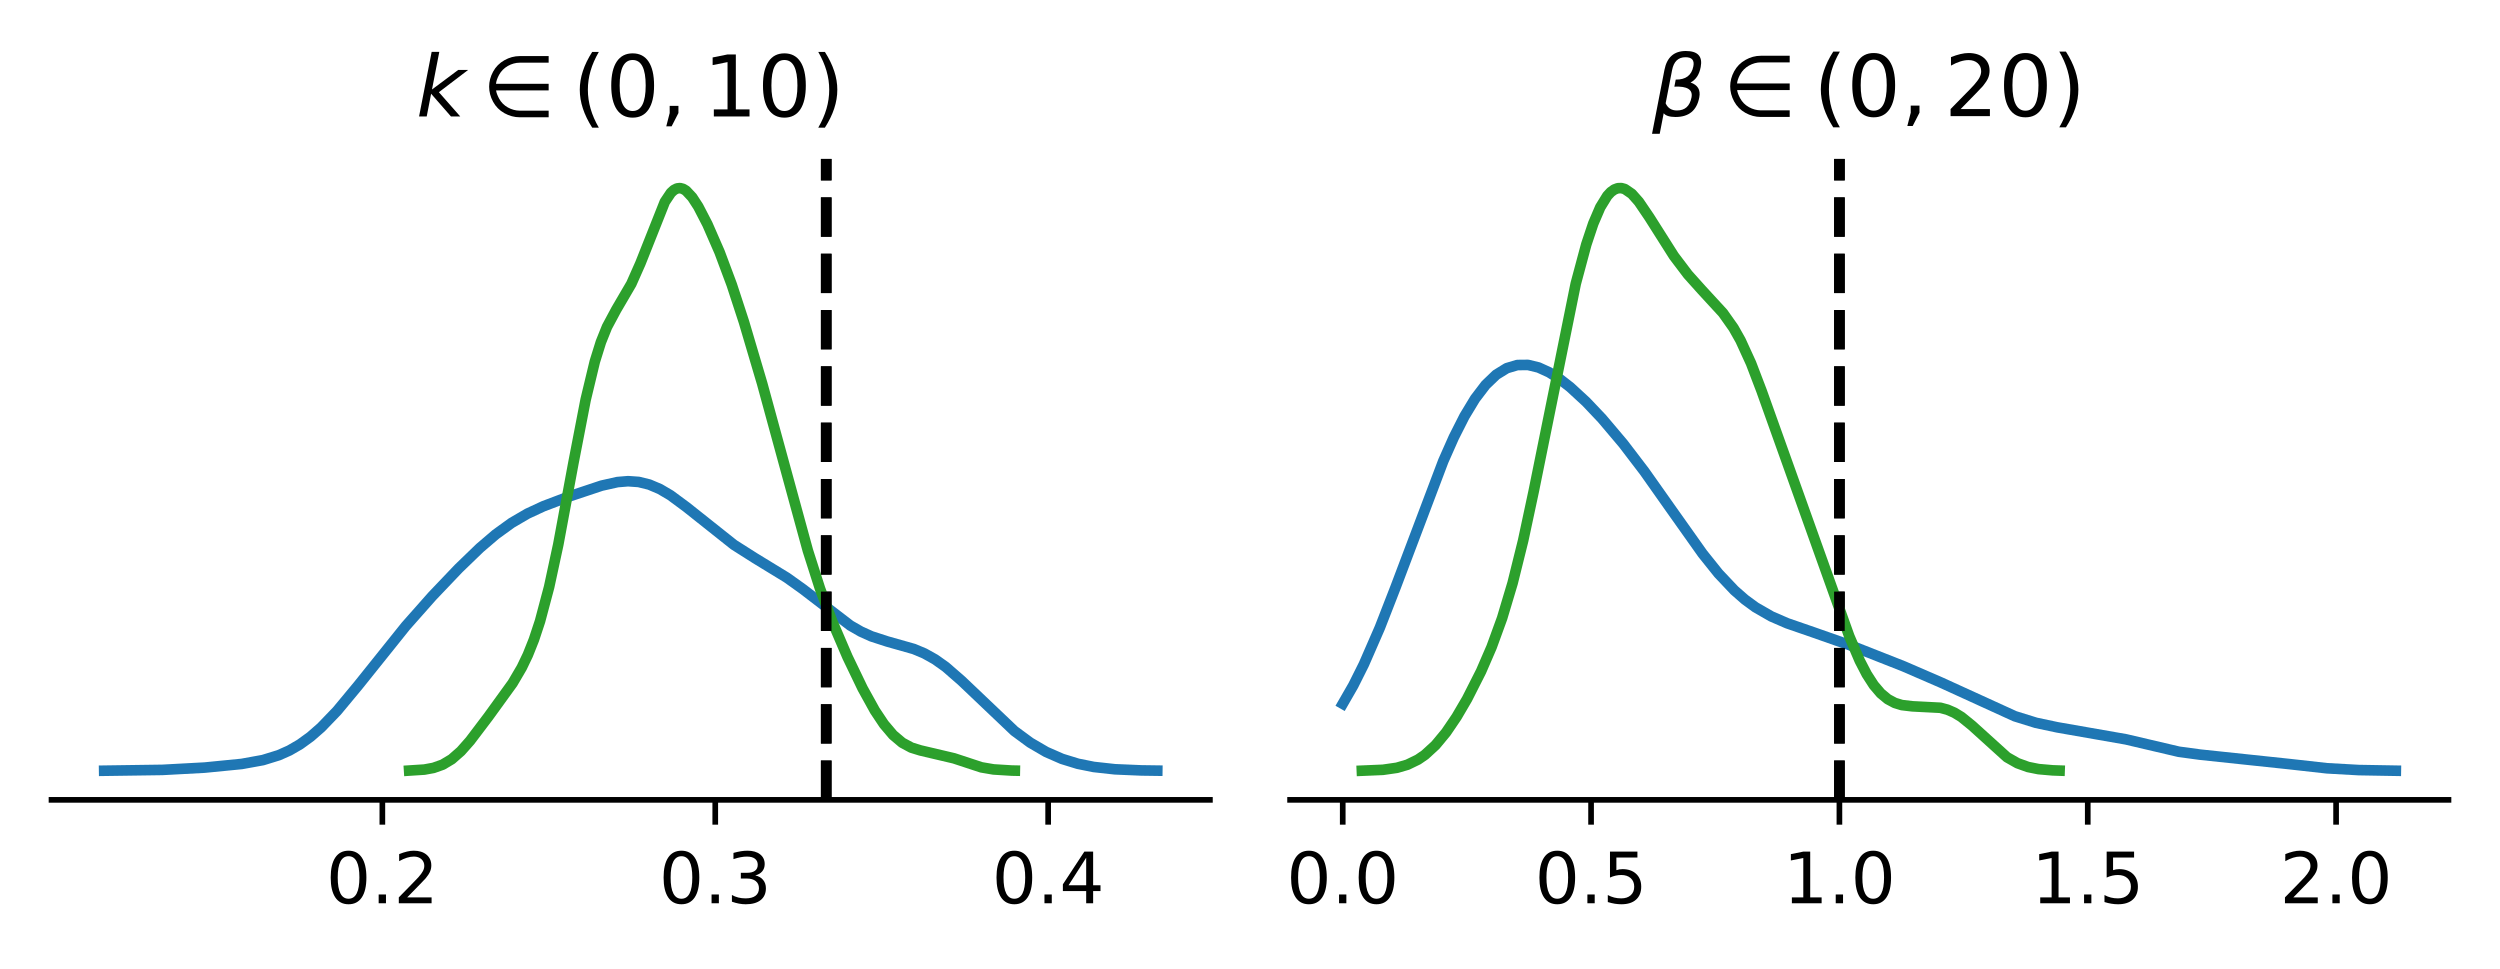
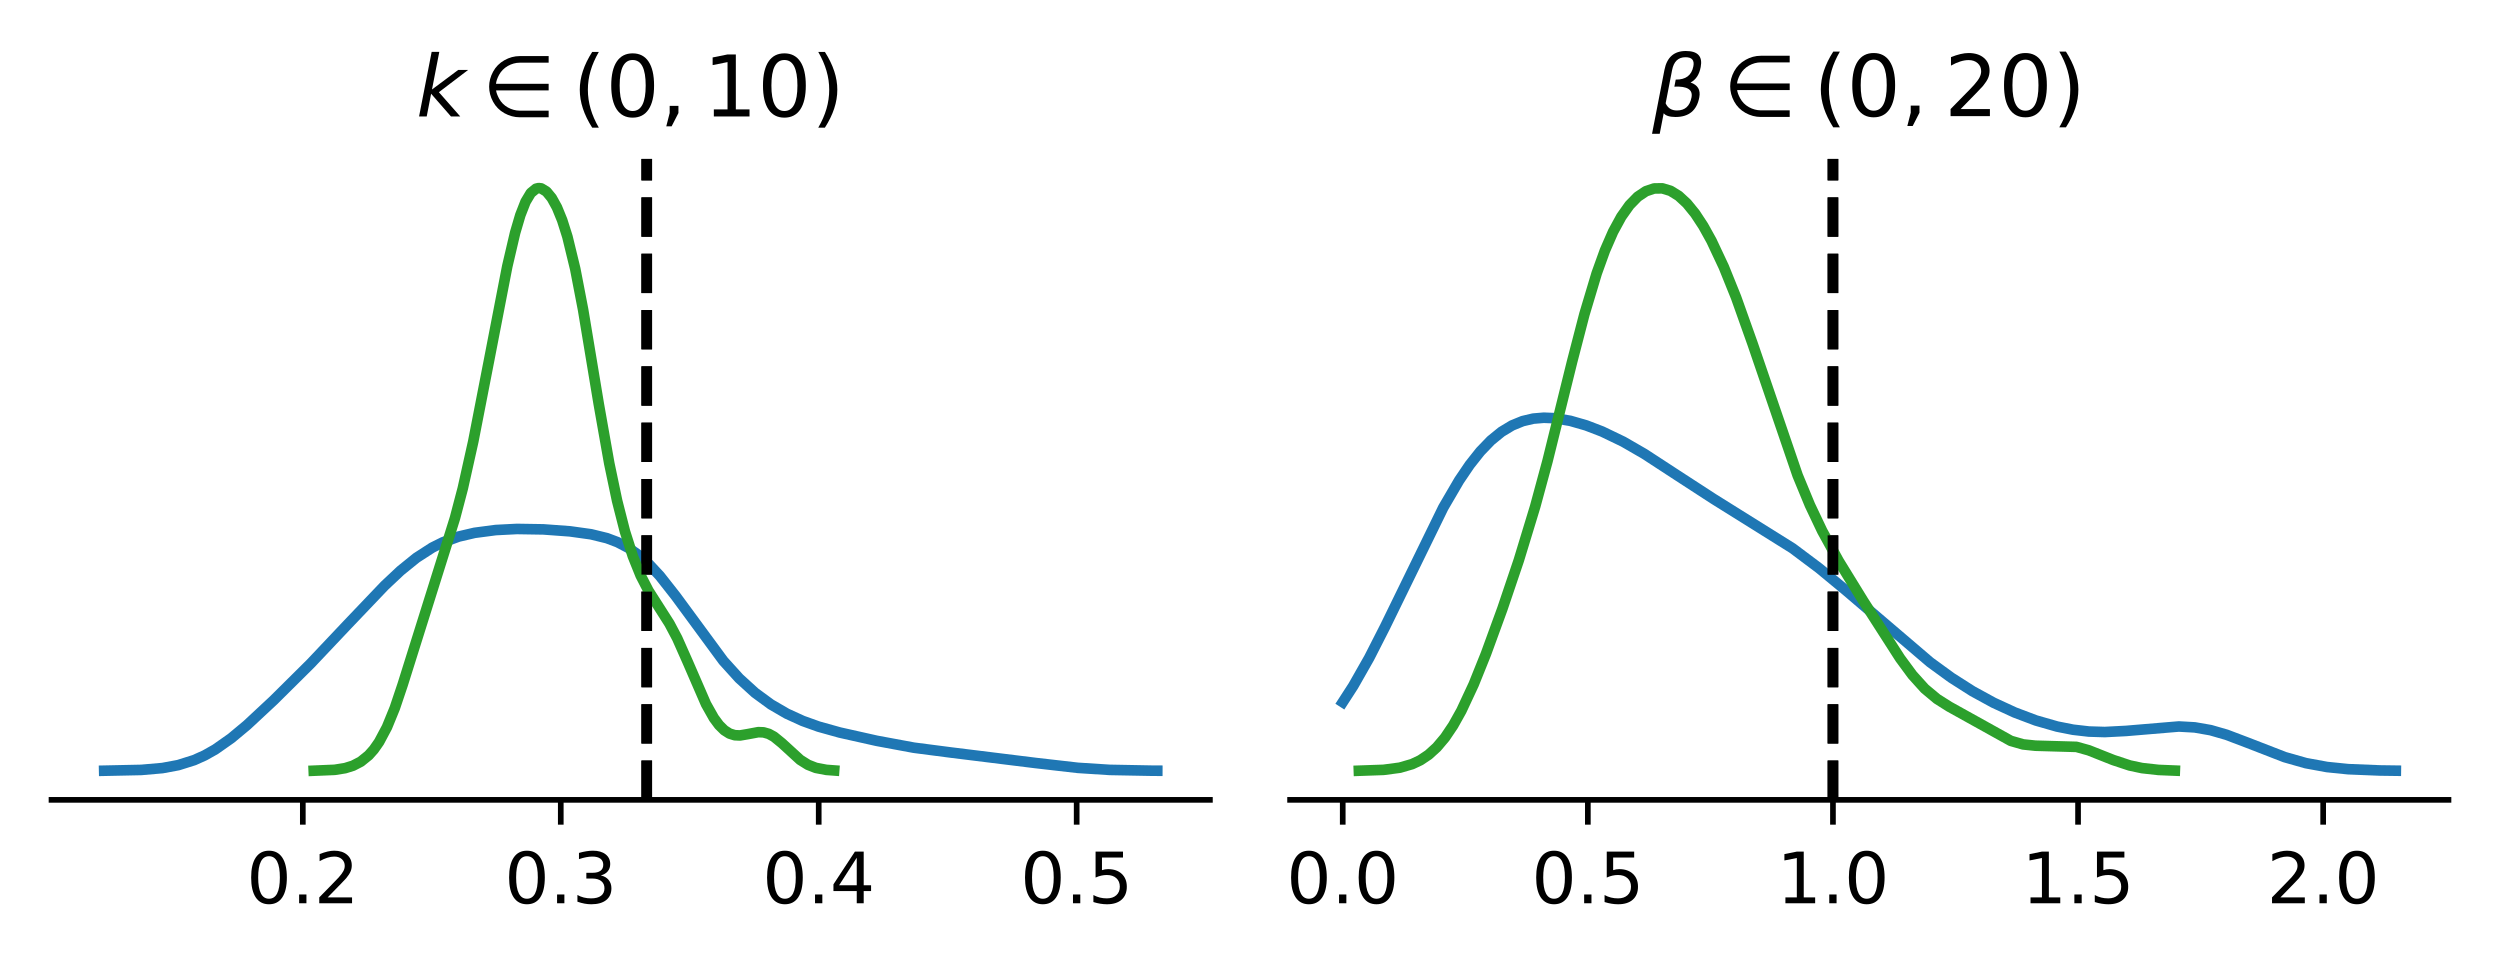
<svg xmlns="http://www.w3.org/2000/svg" xmlns:xlink="http://www.w3.org/1999/xlink" height="500pt" version="1.1" viewBox="0 0 352.8 136.8" width="1290pt">
  <defs>
    <style type="text/css">
*{stroke-linecap:butt;stroke-linejoin:round;}
  </style>
  </defs>
  <g id="figure_1">
    <g id="patch_1">
      <path d="M 0 136.8  L 352.8 136.8  L 352.8 0  L 0 0  z " style="fill:none;" />
    </g>
    <g id="axes_1">
      <g id="patch_2">
        <path d="M 7.2 112.922  L 170.741 112.922  L 170.741 22.44  L 7.2 22.44  z " style="fill:none;" />
      </g>
      <g id="matplotlib.axis_1">
        <g id="xtick_1">
          <g id="line2d_1">
            <defs>
-               <path d="M 0 0  L 0 3.5  " id="m0824991ef6" style="stroke:#000000;stroke-width:0.8;" />
-             </defs>
-             <g>
-               <use style="stroke:#000000;stroke-width:0.8;" x="53.908" xlink:href="#m0824991ef6" y="112.922" />
+               <path d="M 0 0  L 0 3.5  " id="m32b2d18382" style="stroke:#000000;stroke-width:0.8;" />
+             </defs>
+             <g>
+               <use style="stroke:#000000;stroke-width:0.8;" x="42.679" xlink:href="#m32b2d18382" y="112.922" />
            </g>
          </g>
          <g id="text_1">
            <defs>
              <path d="M 31.781 66.406  Q 24.172 66.406 20.328 58.906  Q 16.5 51.422 16.5 36.375  Q 16.5 21.391 20.328 13.891  Q 24.172 6.391 31.781 6.391  Q 39.453 6.391 43.281 13.891  Q 47.125 21.391 47.125 36.375  Q 47.125 51.422 43.281 58.906  Q 39.453 66.406 31.781 66.406  z M 31.781 74.219  Q 44.047 74.219 50.516 64.516  Q 56.984 54.828 56.984 36.375  Q 56.984 17.969 50.516 8.266  Q 44.047 -1.422 31.781 -1.422  Q 19.531 -1.422 13.062 8.266  Q 6.594 17.969 6.594 36.375  Q 6.594 54.828 13.062 64.516  Q 19.531 74.219 31.781 74.219  z " id="DejaVuSans-48" />
              <path d="M 10.688 12.406  L 21 12.406  L 21 0  L 10.688 0  z " id="DejaVuSans-46" />
              <path d="M 19.188 8.297  L 53.609 8.297  L 53.609 0  L 7.328 0  L 7.328 8.297  Q 12.938 14.109 22.625 23.891  Q 32.328 33.688 34.812 36.531  Q 39.547 41.844 41.422 45.531  Q 43.312 49.219 43.312 52.781  Q 43.312 58.594 39.234 62.25  Q 35.156 65.922 28.609 65.922  Q 23.969 65.922 18.812 64.312  Q 13.672 62.703 7.812 59.422  L 7.812 69.391  Q 13.766 71.781 18.938 73  Q 24.125 74.219 28.422 74.219  Q 39.75 74.219 46.484 68.547  Q 53.219 62.891 53.219 53.422  Q 53.219 48.922 51.531 44.891  Q 49.859 40.875 45.406 35.406  Q 44.188 33.984 37.641 27.219  Q 31.109 20.453 19.188 8.297  z " id="DejaVuSans-50" />
            </defs>
-             <g transform="translate(45.95634 127.5203)scale(0.1 -0.1)">
+             <g transform="translate(34.727 127.5203)scale(0.1 -0.1)">
              <use xlink:href="#DejaVuSans-48" />
              <use x="63.623" xlink:href="#DejaVuSans-46" />
              <use x="95.41" xlink:href="#DejaVuSans-50" />
            </g>
          </g>
        </g>
        <g id="xtick_2">
          <g id="line2d_2">
            <g>
-               <use style="stroke:#000000;stroke-width:0.8;" x="100.906" xlink:href="#m0824991ef6" y="112.922" />
+               <use style="stroke:#000000;stroke-width:0.8;" x="79.096" xlink:href="#m32b2d18382" y="112.922" />
            </g>
          </g>
          <g id="text_2">
            <defs>
              <path d="M 40.578 39.312  Q 47.656 37.797 51.625 33  Q 55.609 28.219 55.609 21.188  Q 55.609 10.406 48.188 4.484  Q 40.766 -1.422 27.094 -1.422  Q 22.516 -1.422 17.656 -0.516  Q 12.797 0.391 7.625 2.203  L 7.625 11.719  Q 11.719 9.328 16.594 8.109  Q 21.484 6.891 26.812 6.891  Q 36.078 6.891 40.938 10.547  Q 45.797 14.203 45.797 21.188  Q 45.797 27.641 41.281 31.266  Q 36.766 34.906 28.719 34.906  L 20.219 34.906  L 20.219 43.016  L 29.109 43.016  Q 36.375 43.016 40.234 45.922  Q 44.094 48.828 44.094 54.297  Q 44.094 59.906 40.109 62.906  Q 36.141 65.922 28.719 65.922  Q 24.656 65.922 20.016 65.031  Q 15.375 64.156 9.812 62.312  L 9.812 71.094  Q 15.438 72.656 20.344 73.438  Q 25.25 74.219 29.594 74.219  Q 40.828 74.219 47.359 69.109  Q 53.906 64.016 53.906 55.328  Q 53.906 49.266 50.438 45.094  Q 46.969 40.922 40.578 39.312  z " id="DejaVuSans-51" />
            </defs>
-             <g transform="translate(92.95417 127.5203)scale(0.1 -0.1)">
+             <g transform="translate(71.14395 127.5203)scale(0.1 -0.1)">
              <use xlink:href="#DejaVuSans-48" />
              <use x="63.623" xlink:href="#DejaVuSans-46" />
              <use x="95.41" xlink:href="#DejaVuSans-51" />
            </g>
          </g>
        </g>
        <g id="xtick_3">
          <g id="line2d_3">
            <g>
-               <use style="stroke:#000000;stroke-width:0.8;" x="147.904" xlink:href="#m0824991ef6" y="112.922" />
+               <use style="stroke:#000000;stroke-width:0.8;" x="115.512" xlink:href="#m32b2d18382" y="112.922" />
            </g>
          </g>
          <g id="text_3">
            <defs>
              <path d="M 37.797 64.312  L 12.891 25.391  L 37.797 25.391  z M 35.203 72.906  L 47.609 72.906  L 47.609 25.391  L 58.016 25.391  L 58.016 17.188  L 47.609 17.188  L 47.609 0  L 37.797 0  L 37.797 17.188  L 4.891 17.188  L 4.891 26.703  z " id="DejaVuSans-52" />
            </defs>
-             <g transform="translate(139.952 127.5203)scale(0.1 -0.1)">
+             <g transform="translate(107.5609 127.5203)scale(0.1 -0.1)">
              <use xlink:href="#DejaVuSans-48" />
              <use x="63.623" xlink:href="#DejaVuSans-46" />
              <use x="95.41" xlink:href="#DejaVuSans-52" />
            </g>
          </g>
        </g>
+         <g id="xtick_4">
+           <g id="line2d_4">
+             <g>
+               <use style="stroke:#000000;stroke-width:0.8;" x="151.929" xlink:href="#m32b2d18382" y="112.922" />
+             </g>
+           </g>
+           <g id="text_4">
+             <defs>
+               <path d="M 10.797 72.906  L 49.516 72.906  L 49.516 64.594  L 19.828 64.594  L 19.828 46.734  Q 21.969 47.469 24.109 47.828  Q 26.266 48.188 28.422 48.188  Q 40.625 48.188 47.75 41.5  Q 54.891 34.812 54.891 23.391  Q 54.891 11.625 47.562 5.094  Q 40.234 -1.422 26.906 -1.422  Q 22.312 -1.422 17.547 -0.641  Q 12.797 0.141 7.719 1.703  L 7.719 11.625  Q 12.109 9.234 16.797 8.062  Q 21.484 6.891 26.703 6.891  Q 35.156 6.891 40.078 11.328  Q 45.016 15.766 45.016 23.391  Q 45.016 31 40.078 35.438  Q 35.156 39.891 26.703 39.891  Q 22.75 39.891 18.812 39.016  Q 14.891 38.141 10.797 36.281  z " id="DejaVuSans-53" />
+             </defs>
+             <g transform="translate(143.9779 127.5203)scale(0.1 -0.1)">
+               <use xlink:href="#DejaVuSans-48" />
+               <use x="63.623" xlink:href="#DejaVuSans-46" />
+               <use x="95.41" xlink:href="#DejaVuSans-53" />
+             </g>
+           </g>
+         </g>
      </g>
      <g id="matplotlib.axis_2" />
-       <g id="line2d_4">
-         <path clip-path="url(#pd277649410)" d="M 14.634 108.809  L 22.852 108.691  L 28.829 108.367  L 34.058 107.851  L 37.047 107.308  L 39.288 106.616  L 40.782 105.951  L 42.277 105.086  L 43.771 104.002  L 45.265 102.698  L 47.506 100.368  L 50.495 96.769  L 57.219 88.379  L 60.954 84.159  L 64.69 80.239  L 67.678 77.355  L 69.919 75.44  L 72.161 73.818  L 74.402 72.511  L 76.643 71.471  L 80.379 70.056  L 84.862 68.561  L 87.103 68.06  L 88.597 67.935  L 90.091 68.04  L 91.585 68.406  L 93.08 69.039  L 94.574 69.916  L 96.815 71.572  L 103.539 76.915  L 106.528 78.813  L 111.01 81.551  L 113.252 83.153  L 119.975 88.309  L 121.47 89.168  L 122.964 89.842  L 125.205 90.568  L 128.941 91.626  L 130.435 92.252  L 131.929 93.086  L 133.423 94.145  L 135.665 96.095  L 143.136 103.199  L 145.377 104.847  L 147.618 106.155  L 149.86 107.137  L 152.101 107.827  L 154.342 108.277  L 157.331 108.606  L 161.066 108.765  L 163.308 108.797  L 163.308 108.797  " style="fill:none;stroke:#1f77b4;stroke-linecap:square;stroke-width:1.5;" />
-       </g>
      <g id="line2d_5">
-         <path clip-path="url(#pd277649410)" d="M 116.572 112.922  L 116.572 22.44  " style="fill:none;stroke:#000000;stroke-dasharray:5.55,2.4;stroke-dashoffset:0;stroke-width:1.5;" />
+         <path clip-path="url(#pfbeade25a8)" d="M 14.634 108.808  L 19.863 108.696  L 22.852 108.435  L 25.093 108.019  L 27.334 107.313  L 28.829 106.642  L 30.323 105.799  L 32.564 104.226  L 34.806 102.358  L 38.541 98.879  L 43.771 93.693  L 49.001 88.158  L 54.23 82.676  L 56.472 80.571  L 58.713 78.755  L 60.954 77.308  L 62.448 76.564  L 64.69 75.749  L 66.931 75.224  L 69.919 74.831  L 72.908 74.677  L 76.643 74.738  L 80.379 75.013  L 83.367 75.428  L 85.609 75.977  L 87.103 76.54  L 88.597 77.321  L 90.091 78.365  L 91.585 79.694  L 93.08 81.304  L 95.321 84.151  L 102.045 93.294  L 104.286 95.769  L 106.528 97.81  L 108.769 99.451  L 111.01 100.754  L 113.252 101.778  L 115.493 102.582  L 118.481 103.416  L 123.711 104.588  L 128.941 105.558  L 134.17 106.237  L 146.124 107.717  L 152.101 108.403  L 156.584 108.691  L 162.56 108.805  L 163.308 108.809  L 163.308 108.809  " style="fill:none;stroke:#1f77b4;stroke-linecap:square;stroke-width:1.5;" />
      </g>
      <g id="line2d_6">
-         <path clip-path="url(#pd277649410)" d="M 57.688 108.786  L 59.837 108.647  L 61.126 108.41  L 62.415 107.953  L 63.704 107.182  L 64.993 106.051  L 66.282 104.595  L 68.861 101.191  L 72.298 96.444  L 73.587 94.246  L 74.447 92.455  L 75.306 90.302  L 76.166 87.704  L 77.455 82.858  L 78.744 76.875  L 80.892 65.304  L 82.611 56.414  L 83.9 51.054  L 84.76 48.298  L 85.619 46.156  L 86.908 43.749  L 89.057 40.07  L 90.346 37.16  L 93.784 28.502  L 94.643 27.219  L 95.073 26.825  L 95.503 26.604  L 95.932 26.553  L 96.362 26.665  L 96.792 26.928  L 97.651 27.847  L 98.511 29.172  L 99.8 31.662  L 101.519 35.598  L 103.237 40.196  L 104.956 45.454  L 107.534 54.164  L 110.542 65.168  L 113.98 77.734  L 115.699 83.114  L 117.418 87.721  L 119.566 92.729  L 121.715 97.199  L 123.434 100.307  L 124.723 102.242  L 126.012 103.764  L 127.301 104.853  L 128.59 105.547  L 129.879 105.946  L 134.606 107.058  L 138.474 108.331  L 140.192 108.625  L 142.771 108.786  L 143.2 108.795  L 143.2 108.795  " style="fill:none;stroke:#2ca02c;stroke-linecap:square;stroke-width:1.5;" />
+         <path clip-path="url(#pfbeade25a8)" d="M 91.234 112.922  L 91.234 22.44  " style="fill:none;stroke:#000000;stroke-dasharray:5.55,2.4;stroke-dashoffset:0;stroke-width:1.5;" />
      </g>
      <g id="line2d_7">
-         <path clip-path="url(#pd277649410)" d="M 116.572 112.922  L 116.572 22.44  " style="fill:none;stroke:#000000;stroke-dasharray:5.55,2.4;stroke-dashoffset:0;stroke-width:1.5;" />
+         <path clip-path="url(#pfbeade25a8)" d="M 44.219 108.807  L 47.173 108.682  L 48.65 108.446  L 49.757 108.101  L 50.865 107.527  L 51.973 106.632  L 52.711 105.801  L 53.449 104.743  L 54.557 102.664  L 55.665 99.955  L 56.772 96.667  L 62.68 77.859  L 64.157 73.145  L 65.264 68.942  L 66.741 62.33  L 68.956 50.954  L 71.541 37.61  L 72.648 32.875  L 73.387 30.367  L 74.125 28.481  L 74.864 27.248  L 75.602 26.641  L 75.971 26.553  L 76.341 26.597  L 77.079 27.047  L 77.817 27.943  L 78.556 29.279  L 79.294 31.086  L 80.033 33.417  L 81.14 37.971  L 82.248 43.72  L 84.463 57.064  L 85.94 65.412  L 87.048 70.689  L 88.155 75.028  L 89.263 78.509  L 90.371 81.252  L 91.478 83.399  L 92.955 85.713  L 94.432 88.032  L 95.54 90.122  L 97.016 93.448  L 99.601 99.405  L 100.708 101.37  L 101.447 102.367  L 102.185 103.097  L 102.924 103.565  L 103.662 103.796  L 104.401 103.829  L 105.508 103.642  L 106.985 103.365  L 107.723 103.393  L 108.462 103.604  L 109.2 104.008  L 110.308 104.91  L 112.892 107.275  L 114 107.97  L 115.108 108.406  L 116.585 108.688  L 117.692 108.771  L 117.692 108.771  " style="fill:none;stroke:#2ca02c;stroke-linecap:square;stroke-width:1.5;" />
+       </g>
+       <g id="line2d_8">
+         <path clip-path="url(#pfbeade25a8)" d="M 91.234 112.922  L 91.234 22.44  " style="fill:none;stroke:#000000;stroke-dasharray:5.55,2.4;stroke-dashoffset:0;stroke-width:1.5;" />
      </g>
      <g id="patch_3">
        <path d="M 7.2 112.922  L 170.741 112.922  " style="fill:none;stroke:#000000;stroke-linecap:square;stroke-linejoin:miter;stroke-width:0.8;" />
      </g>
-       <g id="text_4">
+       <g id="text_5">
        <defs>
          <path d="M 18.312 75.984  L 27.297 75.984  L 18.703 31.688  L 49.516 54.688  L 61.188 54.688  L 26.812 28.516  L 51.906 0  L 41.016 0  L 17.672 26.703  L 12.5 0  L 3.516 0  z " id="DejaVuSans-Oblique-107" />
          <path d="M 16.75 30.609  Q 17.094 27 20.172 21.141  Q 23.781 14.359 30.609 10.547  Q 37.312 6.844 44.531 6.781  L 78.562 6.781  L 78.562 -0.984  L 44.531 -0.984  Q 35.156 -0.984 26.484 3.844  Q 17.828 8.688 13.188 17.281  Q 8.547 25.875 8.547 35.016  Q 8.547 44.047 13.188 52.641  Q 17.828 61.234 26.484 66.109  Q 35.156 71 44.531 71  L 78.562 71  L 78.562 63.234  L 44.531 63.234  Q 37.312 63.188 30.609 59.422  Q 23.828 55.562 20.172 48.828  Q 17.047 42.969 16.609 38.422  L 78.562 38.422  L 78.562 30.609  z " id="DejaVuSans-8712" />
          <path d="M 31 75.875  Q 24.469 64.656 21.281 53.656  Q 18.109 42.672 18.109 31.391  Q 18.109 20.125 21.312 9.062  Q 24.516 -2 31 -13.188  L 23.188 -13.188  Q 15.875 -1.703 12.234 9.375  Q 8.594 20.453 8.594 31.391  Q 8.594 42.281 12.203 53.312  Q 15.828 64.359 23.188 75.875  z " id="DejaVuSans-40" />
          <path d="M 11.719 12.406  L 22.016 12.406  L 22.016 4  L 14.016 -11.625  L 7.719 -11.625  L 11.719 4  z " id="DejaVuSans-44" />
          <path d="M 12.406 8.297  L 28.516 8.297  L 28.516 63.922  L 10.984 60.406  L 10.984 69.391  L 28.422 72.906  L 38.281 72.906  L 38.281 8.297  L 54.391 8.297  L 54.391 0  L 12.406 0  z " id="DejaVuSans-49" />
          <path d="M 8.016 75.875  L 15.828 75.875  Q 23.141 64.359 26.781 53.312  Q 30.422 42.281 30.422 31.391  Q 30.422 20.453 26.781 9.375  Q 23.141 -1.703 15.828 -13.188  L 8.016 -13.188  Q 14.5 -2 17.703 9.062  Q 20.906 20.125 20.906 31.391  Q 20.906 42.672 17.703 53.656  Q 14.5 64.656 8.016 75.875  z " id="DejaVuSans-41" />
        </defs>
        <g transform="translate(58.67063 16.44)scale(0.12 -0.12)">
          <use transform="translate(0 0.015625)" xlink:href="#DejaVuSans-Oblique-107" />
          <use transform="translate(77.39258 0.015625)" xlink:href="#DejaVuSans-8712" />
          <use transform="translate(183.9844 0.015625)" xlink:href="#DejaVuSans-40" />
          <use transform="translate(222.998 0.015625)" xlink:href="#DejaVuSans-48" />
          <use transform="translate(286.6211 0.015625)" xlink:href="#DejaVuSans-44" />
          <use transform="translate(337.8906 0.015625)" xlink:href="#DejaVuSans-49" />
          <use transform="translate(401.5137 0.015625)" xlink:href="#DejaVuSans-48" />
          <use transform="translate(465.1367 0.015625)" xlink:href="#DejaVuSans-41" />
        </g>
      </g>
    </g>
    <g id="axes_2">
      <g id="patch_4">
        <path d="M 182.059 112.922  L 345.6 112.922  L 345.6 22.44  L 182.059 22.44  z " style="fill:none;" />
      </g>
      <g id="matplotlib.axis_3">
-         <g id="xtick_4">
-           <g id="line2d_8">
-             <g>
-               <use style="stroke:#000000;stroke-width:0.8;" x="189.492" xlink:href="#m0824991ef6" y="112.922" />
-             </g>
-           </g>
-           <g id="text_5">
-             <g transform="translate(181.5409 127.5203)scale(0.1 -0.1)">
-               <use xlink:href="#DejaVuSans-48" />
-               <use x="63.623" xlink:href="#DejaVuSans-46" />
-               <use x="95.41" xlink:href="#DejaVuSans-48" />
-             </g>
-           </g>
-         </g>
        <g id="xtick_5">
          <g id="line2d_9">
            <g>
-               <use style="stroke:#000000;stroke-width:0.8;" x="224.552" xlink:href="#m0824991ef6" y="112.922" />
+               <use style="stroke:#000000;stroke-width:0.8;" x="189.492" xlink:href="#m32b2d18382" y="112.922" />
            </g>
          </g>
          <g id="text_6">
-             <defs>
-               <path d="M 10.797 72.906  L 49.516 72.906  L 49.516 64.594  L 19.828 64.594  L 19.828 46.734  Q 21.969 47.469 24.109 47.828  Q 26.266 48.188 28.422 48.188  Q 40.625 48.188 47.75 41.5  Q 54.891 34.812 54.891 23.391  Q 54.891 11.625 47.562 5.094  Q 40.234 -1.422 26.906 -1.422  Q 22.312 -1.422 17.547 -0.641  Q 12.797 0.141 7.719 1.703  L 7.719 11.625  Q 12.109 9.234 16.797 8.062  Q 21.484 6.891 26.703 6.891  Q 35.156 6.891 40.078 11.328  Q 45.016 15.766 45.016 23.391  Q 45.016 31 40.078 35.438  Q 35.156 39.891 26.703 39.891  Q 22.75 39.891 18.812 39.016  Q 14.891 38.141 10.797 36.281  z " id="DejaVuSans-53" />
-             </defs>
-             <g transform="translate(216.6008 127.5203)scale(0.1 -0.1)">
-               <use xlink:href="#DejaVuSans-48" />
-               <use x="63.623" xlink:href="#DejaVuSans-46" />
-               <use x="95.41" xlink:href="#DejaVuSans-53" />
+             <g transform="translate(181.5409 127.5203)scale(0.1 -0.1)">
+               <use xlink:href="#DejaVuSans-48" />
+               <use x="63.623" xlink:href="#DejaVuSans-46" />
+               <use x="95.41" xlink:href="#DejaVuSans-48" />
            </g>
          </g>
        </g>
        <g id="xtick_6">
          <g id="line2d_10">
            <g>
-               <use style="stroke:#000000;stroke-width:0.8;" x="259.612" xlink:href="#m0824991ef6" y="112.922" />
+               <use style="stroke:#000000;stroke-width:0.8;" x="224.096" xlink:href="#m32b2d18382" y="112.922" />
            </g>
          </g>
          <g id="text_7">
-             <g transform="translate(251.6608 127.5203)scale(0.1 -0.1)">
-               <use xlink:href="#DejaVuSans-49" />
-               <use x="63.623" xlink:href="#DejaVuSans-46" />
-               <use x="95.41" xlink:href="#DejaVuSans-48" />
+             <g transform="translate(216.1444 127.5203)scale(0.1 -0.1)">
+               <use xlink:href="#DejaVuSans-48" />
+               <use x="63.623" xlink:href="#DejaVuSans-46" />
+               <use x="95.41" xlink:href="#DejaVuSans-53" />
            </g>
          </g>
        </g>
        <g id="xtick_7">
          <g id="line2d_11">
            <g>
-               <use style="stroke:#000000;stroke-width:0.8;" x="294.672" xlink:href="#m0824991ef6" y="112.922" />
+               <use style="stroke:#000000;stroke-width:0.8;" x="258.7" xlink:href="#m32b2d18382" y="112.922" />
            </g>
          </g>
          <g id="text_8">
-             <g transform="translate(286.7207 127.5203)scale(0.1 -0.1)">
+             <g transform="translate(250.748 127.5203)scale(0.1 -0.1)">
              <use xlink:href="#DejaVuSans-49" />
              <use x="63.623" xlink:href="#DejaVuSans-46" />
-               <use x="95.41" xlink:href="#DejaVuSans-53" />
+               <use x="95.41" xlink:href="#DejaVuSans-48" />
            </g>
          </g>
        </g>
        <g id="xtick_8">
          <g id="line2d_12">
            <g>
-               <use style="stroke:#000000;stroke-width:0.8;" x="329.732" xlink:href="#m0824991ef6" y="112.922" />
+               <use style="stroke:#000000;stroke-width:0.8;" x="293.303" xlink:href="#m32b2d18382" y="112.922" />
            </g>
          </g>
          <g id="text_9">
-             <g transform="translate(321.7807 127.5203)scale(0.1 -0.1)">
+             <g transform="translate(285.3516 127.5203)scale(0.1 -0.1)">
+               <use xlink:href="#DejaVuSans-49" />
+               <use x="63.623" xlink:href="#DejaVuSans-46" />
+               <use x="95.41" xlink:href="#DejaVuSans-53" />
+             </g>
+           </g>
+         </g>
+         <g id="xtick_9">
+           <g id="line2d_13">
+             <g>
+               <use style="stroke:#000000;stroke-width:0.8;" x="327.907" xlink:href="#m32b2d18382" y="112.922" />
+             </g>
+           </g>
+           <g id="text_10">
+             <g transform="translate(319.9552 127.5203)scale(0.1 -0.1)">
              <use xlink:href="#DejaVuSans-50" />
              <use x="63.623" xlink:href="#DejaVuSans-46" />
              <use x="95.41" xlink:href="#DejaVuSans-48" />
            </g>
          </g>
        </g>
      </g>
      <g id="matplotlib.axis_4" />
-       <g id="line2d_13">
-         <path clip-path="url(#p9485e0eaed)" d="M 189.492 99.359  L 190.987 96.758  L 192.481 93.77  L 194.722 88.63  L 196.963 82.877  L 203.687 65.092  L 205.182 61.721  L 206.676 58.769  L 208.17 56.296  L 209.664 54.337  L 211.158 52.903  L 212.653 51.98  L 214.147 51.534  L 215.641 51.519  L 217.135 51.881  L 218.63 52.562  L 220.124 53.509  L 221.618 54.672  L 223.859 56.738  L 226.101 59.105  L 229.089 62.639  L 232.077 66.552  L 235.813 71.842  L 240.296 78.167  L 242.537 80.965  L 244.778 83.336  L 246.272 84.645  L 247.767 85.74  L 250.008 87.027  L 252.249 87.998  L 255.985 89.289  L 261.215 91.129  L 268.686 94.075  L 273.915 96.341  L 284.375 101.116  L 287.363 102.045  L 290.352 102.68  L 300.064 104.38  L 307.535 106.132  L 310.523 106.536  L 323.224 107.881  L 328.454 108.466  L 332.937 108.717  L 338.166 108.809  L 338.166 108.809  " style="fill:none;stroke:#1f77b4;stroke-linecap:square;stroke-width:1.5;" />
-       </g>
      <g id="line2d_14">
-         <path clip-path="url(#p9485e0eaed)" d="M 259.612 112.922  L 259.612 22.44  " style="fill:none;stroke:#000000;stroke-dasharray:5.55,2.4;stroke-dashoffset:0;stroke-width:1.5;" />
+         <path clip-path="url(#pc37fae5327)" d="M 189.492 99.133  L 190.987 96.82  L 193.228 92.875  L 195.469 88.479  L 203.687 71.656  L 205.929 67.817  L 207.423 65.614  L 208.917 63.731  L 210.411 62.181  L 211.906 60.963  L 213.4 60.061  L 214.894 59.451  L 216.388 59.1  L 217.882 58.974  L 219.377 59.035  L 221.618 59.412  L 223.859 60.057  L 226.101 60.917  L 229.089 62.355  L 232.077 64.08  L 236.56 67.005  L 241.79 70.403  L 252.996 77.408  L 256.732 80.209  L 260.467 83.296  L 272.421 93.5  L 275.409 95.676  L 278.398 97.581  L 281.386 99.215  L 284.375 100.592  L 287.363 101.719  L 290.352 102.576  L 292.593 103.019  L 294.834 103.277  L 297.076 103.347  L 300.064 103.192  L 307.535 102.565  L 309.776 102.692  L 312.018 103.083  L 314.259 103.729  L 317.247 104.862  L 322.477 106.891  L 325.466 107.739  L 328.454 108.287  L 331.442 108.591  L 335.925 108.773  L 338.166 108.804  L 338.166 108.804  " style="fill:none;stroke:#1f77b4;stroke-linecap:square;stroke-width:1.5;" />
      </g>
      <g id="line2d_15">
-         <path clip-path="url(#p9485e0eaed)" d="M 192.193 108.806  L 195.163 108.679  L 197.143 108.394  L 198.628 107.96  L 200.113 107.24  L 201.103 106.56  L 202.588 105.196  L 204.073 103.407  L 205.558 101.22  L 207.043 98.683  L 209.023 94.776  L 210.508 91.345  L 211.993 87.268  L 213.477 82.307  L 214.962 76.32  L 216.447 69.379  L 222.387 40.056  L 223.872 34.522  L 224.862 31.561  L 225.852 29.255  L 226.842 27.65  L 227.337 27.115  L 227.832 26.757  L 228.327 26.572  L 228.822 26.553  L 229.317 26.688  L 230.307 27.368  L 231.297 28.488  L 232.782 30.677  L 236.247 36.145  L 238.227 38.758  L 240.207 40.965  L 243.177 44.195  L 244.662 46.295  L 245.652 48.05  L 247.137 51.293  L 248.622 55.181  L 260.997 89.806  L 262.482 93.283  L 263.472 95.191  L 264.462 96.726  L 265.452 97.888  L 266.442 98.707  L 267.432 99.237  L 268.422 99.541  L 269.907 99.717  L 273.867 99.922  L 274.857 100.189  L 275.847 100.618  L 276.837 101.223  L 278.321 102.426  L 283.271 106.905  L 284.756 107.748  L 286.241 108.283  L 287.726 108.581  L 289.706 108.755  L 290.696 108.791  L 290.696 108.791  " style="fill:none;stroke:#2ca02c;stroke-linecap:square;stroke-width:1.5;" />
+         <path clip-path="url(#pc37fae5327)" d="M 258.7 112.922  L 258.7 22.44  " style="fill:none;stroke:#000000;stroke-dasharray:5.55,2.4;stroke-dashoffset:0;stroke-width:1.5;" />
      </g>
      <g id="line2d_16">
-         <path clip-path="url(#p9485e0eaed)" d="M 259.612 112.922  L 259.612 22.44  " style="fill:none;stroke:#000000;stroke-dasharray:5.55,2.4;stroke-dashoffset:0;stroke-width:1.5;" />
+         <path clip-path="url(#pc37fae5327)" d="M 191.769 108.809  L 195.242 108.686  L 197.558 108.379  L 199.294 107.873  L 200.452 107.325  L 201.61 106.55  L 202.768 105.499  L 203.926 104.128  L 205.083 102.411  L 206.241 100.34  L 207.978 96.618  L 209.714 92.301  L 212.03 85.952  L 214.346 79.106  L 216.661 71.51  L 218.398 65.107  L 221.871 51.076  L 223.608 44.379  L 225.345 38.585  L 226.502 35.377  L 227.66 32.72  L 228.818 30.596  L 229.976 28.963  L 231.133 27.776  L 232.291 26.999  L 233.449 26.608  L 234.607 26.59  L 235.765 26.94  L 236.922 27.653  L 238.08 28.724  L 239.238 30.146  L 240.396 31.908  L 241.553 33.993  L 243.29 37.688  L 245.027 41.994  L 247.342 48.496  L 253.71 67.109  L 255.447 71.308  L 257.184 74.964  L 259.499 79.182  L 262.972 84.827  L 268.182 92.942  L 269.919 95.298  L 271.656 97.222  L 273.392 98.672  L 275.129 99.77  L 283.812 104.594  L 285.549 105.094  L 287.286 105.276  L 293.075 105.442  L 294.811 105.926  L 298.285 107.303  L 300.6 108.068  L 302.337 108.437  L 304.653 108.695  L 306.968 108.791  L 306.968 108.791  " style="fill:none;stroke:#2ca02c;stroke-linecap:square;stroke-width:1.5;" />
+       </g>
+       <g id="line2d_17">
+         <path clip-path="url(#pc37fae5327)" d="M 258.7 112.922  L 258.7 22.44  " style="fill:none;stroke:#000000;stroke-dasharray:5.55,2.4;stroke-dashoffset:0;stroke-width:1.5;" />
      </g>
      <g id="patch_5">
        <path d="M 182.059 112.922  L 345.6 112.922  " style="fill:none;stroke:#000000;stroke-linecap:square;stroke-linejoin:miter;stroke-width:0.8;" />
      </g>
-       <g id="text_10">
+       <g id="text_11">
        <defs>
          <path d="M 13.625 3.375  L 8.938 -20.797  L -0.094 -20.797  L 14.5 54.344  Q 18.844 76.609 39.656 76.609  Q 60.75 76.609 57.172 57.812  Q 54.734 44.438 45.219 39.547  Q 58.016 35.156 55.516 22.125  Q 51.125 -1.078 27.484 -1.031  Q 17.141 -0.984 13.625 3.375  z M 15.922 15.094  Q 19.672 6.594 29.297 6.641  Q 43.359 6.641 46.344 21.969  Q 49.031 35.75 26.172 34.672  L 27.781 42.969  Q 45.453 42.672 48.531 58.594  Q 50.641 69.344 39.203 69.281  Q 26.422 69.281 23.484 54.047  z " id="DejaVuSans-Oblique-946" />
        </defs>
        <g transform="translate(233.1694 16.44)scale(0.12 -0.12)">
          <use transform="translate(0 0.390625)" xlink:href="#DejaVuSans-Oblique-946" />
          <use transform="translate(83.30078 0.390625)" xlink:href="#DejaVuSans-8712" />
          <use transform="translate(189.8926 0.390625)" xlink:href="#DejaVuSans-40" />
          <use transform="translate(228.9062 0.390625)" xlink:href="#DejaVuSans-48" />
          <use transform="translate(292.5293 0.390625)" xlink:href="#DejaVuSans-44" />
          <use transform="translate(343.7988 0.390625)" xlink:href="#DejaVuSans-50" />
          <use transform="translate(407.4219 0.390625)" xlink:href="#DejaVuSans-48" />
          <use transform="translate(471.0449 0.390625)" xlink:href="#DejaVuSans-41" />
        </g>
      </g>
    </g>
  </g>
  <defs>
-     <clipPath id="pd277649410">
+     <clipPath id="pfbeade25a8">
      <rect height="90.482" width="163.541" x="7.2" y="22.44" />
    </clipPath>
-     <clipPath id="p9485e0eaed">
+     <clipPath id="pc37fae5327">
      <rect height="90.482" width="163.541" x="182.059" y="22.44" />
    </clipPath>
  </defs>
</svg>
